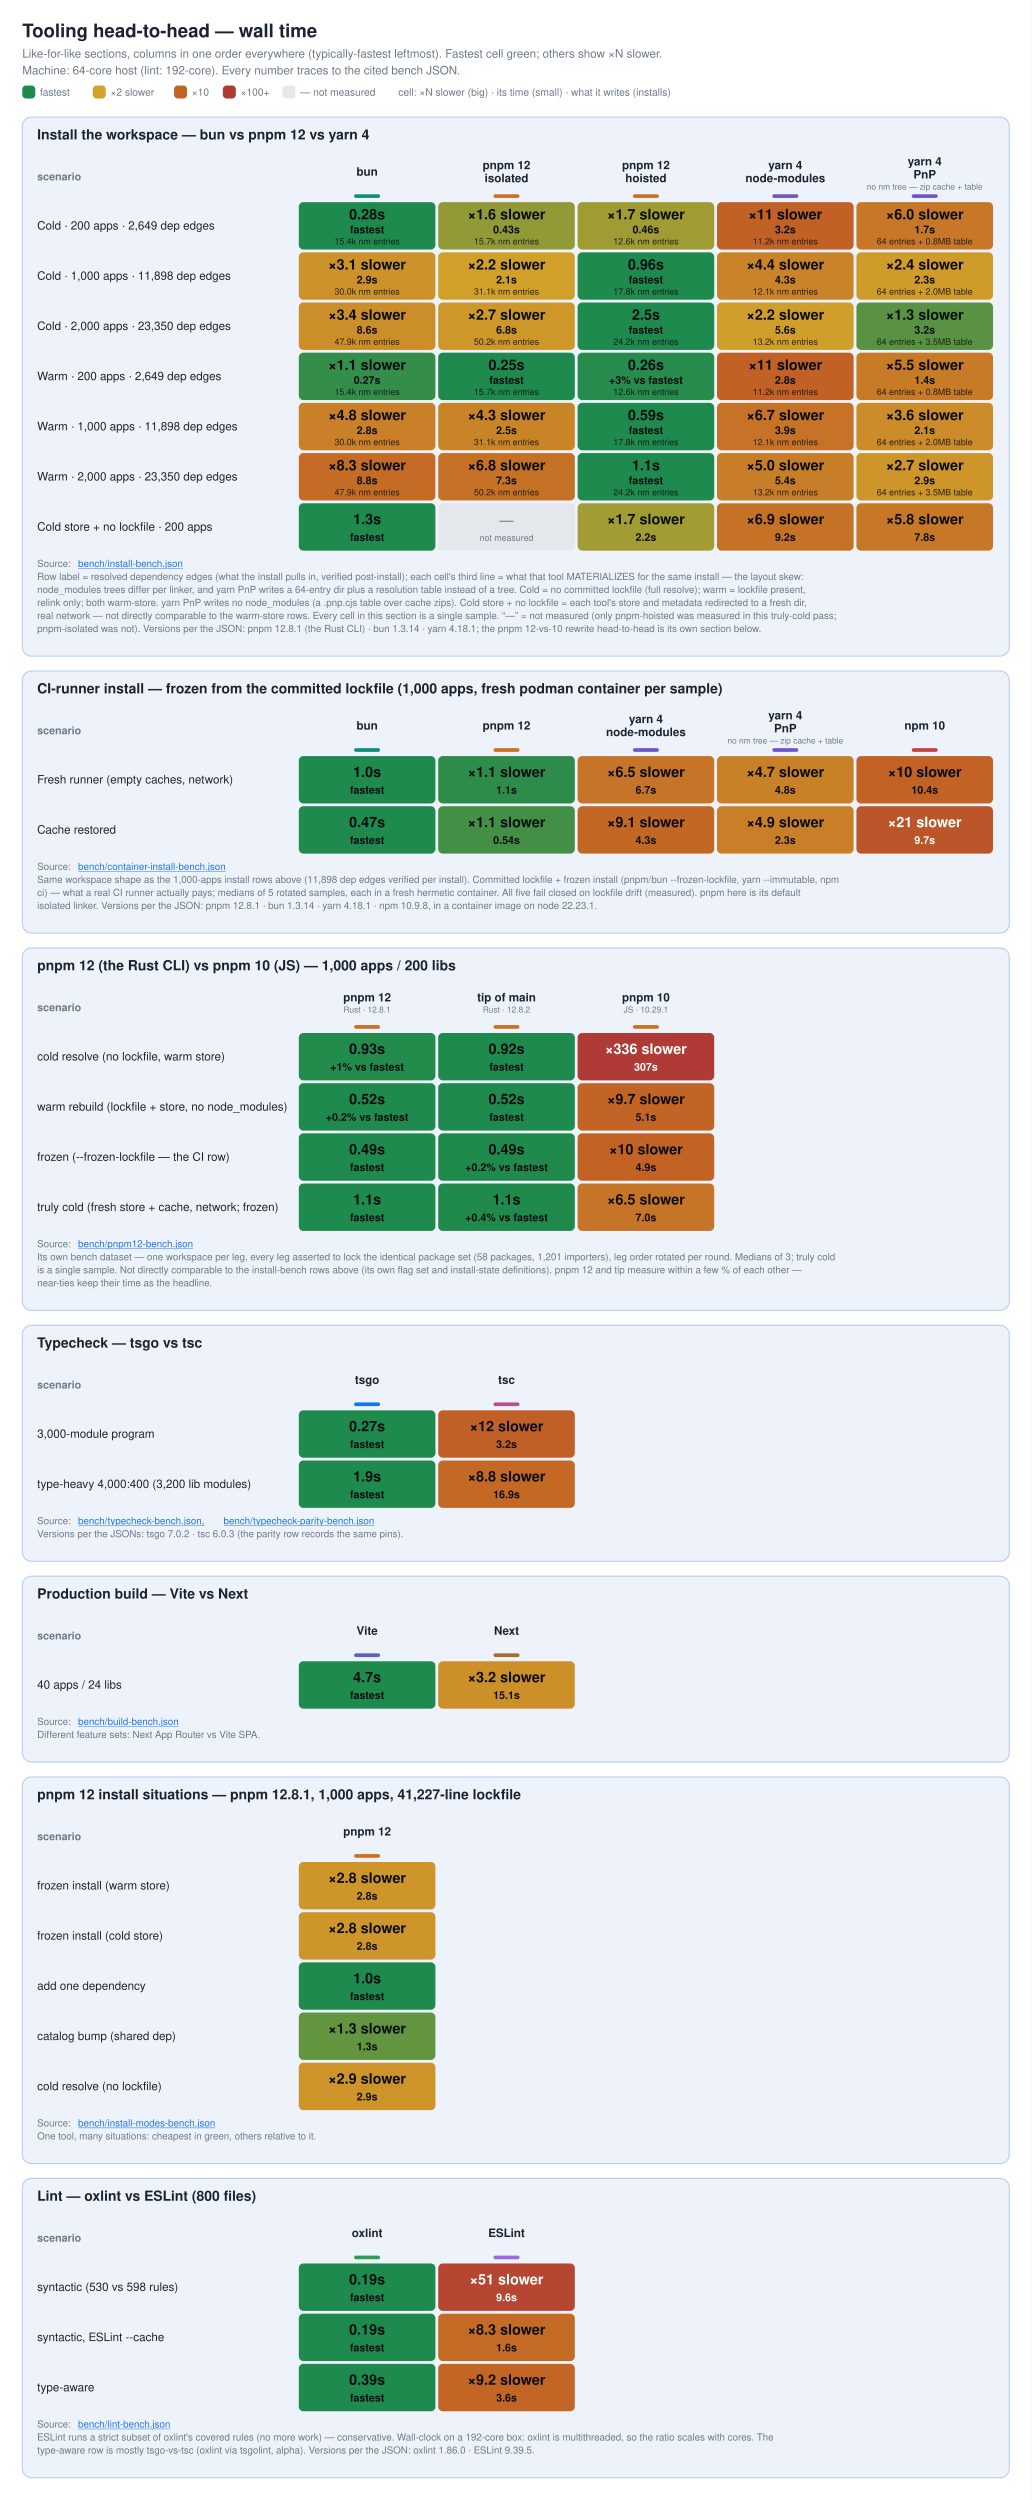
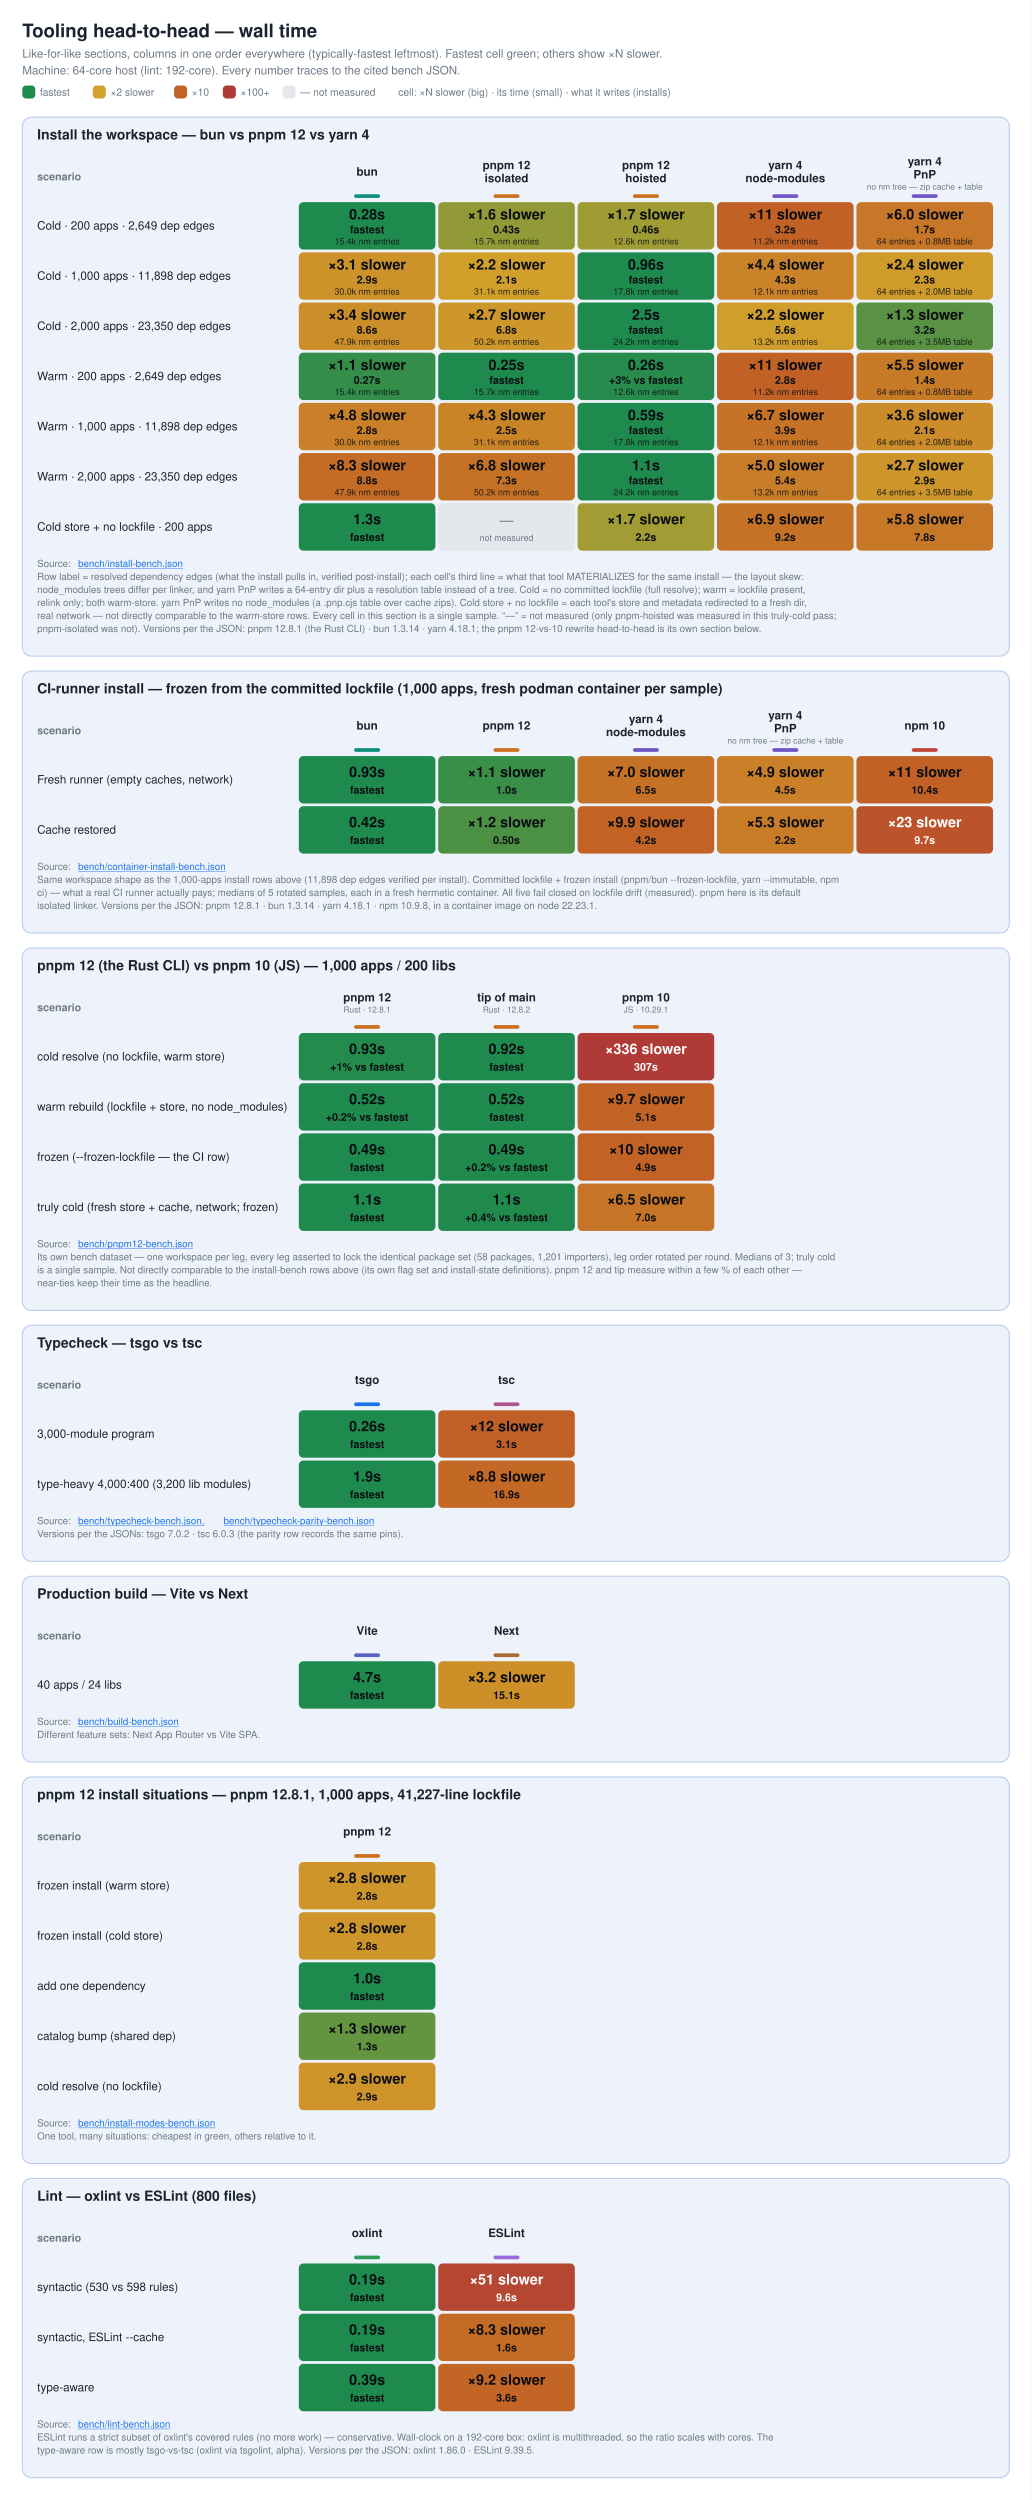
<svg xmlns="http://www.w3.org/2000/svg" width="1110" height="2690" viewBox="0 0 1110 2690" role="img" aria-label="Tooling head-to-head heat table: install (bun vs pnpm 12 vs yarn 4), CI-runner frozen install, pnpm 12 Rust CLI vs pnpm 10 JS, typecheck (tsgo vs tsc), build (Vite vs Next), pnpm install situations, and lint (oxlint vs ESLint); per row the fastest cell is green and the rest show how many times slower." font-family="system-ui,-apple-system,Segoe UI,Helvetica,Arial,sans-serif">
  <style>@media (prefers-color-scheme: dark){
rect[fill="#ffffff"]{fill:#0d1117}
text[fill="#1c2330"]{fill:#e2e7ec}
text[fill="#6b7885"]{fill:#9aa6b1}
text[fill="#1a73e8"]{fill:#6ba3f5}
line[stroke="#e4e8ec"]{stroke:#2b333c}
rect[stroke="#e4e8ec"]{stroke:#39424c}
rect[fill="#e4e8ec"]{fill:#2b333c}
line[stroke="#6b7885"],path[stroke="#6b7885"],polyline[stroke="#6b7885"]{stroke:#8b98a4}
path[fill="#6b7885"]{fill:#8b98a4}
rect[fill="#eef3fb"]{fill:#1f2f45}rect[stroke="#b9cdec"]{stroke:#3d5a85}
rect[fill="#f0faf5"]{fill:#173029}rect[stroke="#a9d8bd"]{stroke:#2e6b52}
rect[fill="#fdf3ef"]{fill:#331f18}rect[stroke="#e4b9a6"]{stroke:#7a4630}
rect[fill="#fbf6e9"]{fill:#c9a13b;fill-opacity:.14}rect[stroke="#eee3bb"]{stroke:#7a6224}
rect[fill="#e4b9a6"]{fill:#7a4630}
}</style>
  <rect width="1110" height="2690" fill="#ffffff" />
  <text x="24" y="40" font-size="20" fill="#1c2330" font-weight="700">Tooling head-to-head — wall time</text>
  <text x="24" y="62" font-size="12.5" fill="#6b7885">Like-for-like sections, columns in one order everywhere (typically-fastest leftmost). Fastest cell green; others show ×N slower.</text>
  <text x="24" y="80" font-size="12.5" fill="#6b7885">Machine: 64-core host (lint: 192-core). Every number traces to the cited bench JSON.</text>
  <rect x="24" y="92" width="14" height="14" rx="4" fill="rgb(31,138,77)" />
  <text x="43" y="103" font-size="11" fill="#6b7885">fastest</text>
  <rect x="99.81" y="92" width="14" height="14" rx="4" fill="rgb(209,163,43)" />
  <text x="118.81" y="103" font-size="11" fill="#6b7885">×2 slower</text>
  <rect x="187.28" y="92" width="14" height="14" rx="4" fill="rgb(194,99,37)" />
  <text x="206.28" y="103" font-size="11" fill="#6b7885">×10</text>
  <rect x="239.77" y="92" width="14" height="14" rx="4" fill="rgb(176,58,54)" />
  <text x="258.77" y="103" font-size="11" fill="#6b7885">×100+</text>
  <rect x="303.92" y="92" width="14" height="14" rx="4" fill="#e4e8ec" />
  <text x="322.92" y="103" font-size="11" fill="#6b7885">— not measured</text>
  <text x="428.54" y="103" font-size="11" fill="#6b7885">cell: ×N slower (big) · its time (small) · what it writes (installs)</text>
  <rect x="24" y="126" width="1062" height="580" rx="10" fill="#eef3fb" stroke="#b9cdec" stroke-width="1.2" />
  <text x="40" y="150" font-size="15" fill="#1c2330" font-weight="700">Install the workspace — bun vs pnpm 12 vs yarn 4</text>
  <text x="40" y="194" font-size="11.5" fill="#6b7885" font-weight="600">scenario</text>
  <text x="395" y="189" font-size="12.5" fill="#1c2330" font-weight="700" text-anchor="middle">bun</text>
  <rect x="381" y="209" width="28" height="4" rx="2" fill="#0e8f7e" />
  <text x="545" y="182" font-size="12.5" fill="#1c2330" font-weight="700" text-anchor="middle">pnpm 12</text>
  <text x="545" y="196" font-size="12.5" fill="#1c2330" font-weight="700" text-anchor="middle">isolated</text>
  <rect x="531" y="209" width="28" height="4" rx="2" fill="#cb711f" />
  <text x="695" y="182" font-size="12.5" fill="#1c2330" font-weight="700" text-anchor="middle">pnpm 12</text>
  <text x="695" y="196" font-size="12.5" fill="#1c2330" font-weight="700" text-anchor="middle">hoisted</text>
  <rect x="681" y="209" width="28" height="4" rx="2" fill="#cb711f" />
  <text x="845" y="182" font-size="12.5" fill="#1c2330" font-weight="700" text-anchor="middle">yarn 4</text>
  <text x="845" y="196" font-size="12.5" fill="#1c2330" font-weight="700" text-anchor="middle">node-modules</text>
  <rect x="831" y="209" width="28" height="4" rx="2" fill="#6f56c4" />
  <text x="995" y="178" font-size="12.5" fill="#1c2330" font-weight="700" text-anchor="middle">yarn 4</text>
  <text x="995" y="192" font-size="12.5" fill="#1c2330" font-weight="700" text-anchor="middle">PnP</text>
  <text x="995" y="204" font-size="9" fill="#6b7885" text-anchor="middle">no nm tree — zip cache + table</text>
  <rect x="981" y="209" width="28" height="4" rx="2" fill="#6f56c4" />
  <text x="40" y="247" font-size="12.5" fill="#1c2330">Cold · 200 apps · 2,649 dep edges</text>
  <rect x="321.5" y="217.5" width="147" height="51" rx="5" fill="rgb(31,138,77)" />
  <text x="395" y="236" font-size="15.5" fill="#0a0d12" font-weight="700" text-anchor="middle">0.28s</text>
  <text x="395" y="251" font-size="11.5" fill="#0a0d12" font-weight="600" text-anchor="middle">fastest</text>
  <text x="395" y="263" font-size="9.5" fill="#0a0d12" opacity="0.85" text-anchor="middle">15.4k nm entries</text>
  <rect x="471.5" y="217.5" width="147" height="51" rx="5" fill="rgb(145,154,55)" />
  <text x="545" y="236" font-size="15.5" fill="#0a0d12" font-weight="700" text-anchor="middle">×1.6 slower</text>
  <text x="545" y="251" font-size="11.5" fill="#0a0d12" font-weight="600" text-anchor="middle">0.43s</text>
  <text x="545" y="263" font-size="9.5" fill="#0a0d12" opacity="0.85" text-anchor="middle">15.7k nm entries</text>
  <rect x="621.5" y="217.5" width="147" height="51" rx="5" fill="rgb(160,156,52)" />
  <text x="695" y="236" font-size="15.5" fill="#0a0d12" font-weight="700" text-anchor="middle">×1.7 slower</text>
  <text x="695" y="251" font-size="11.5" fill="#0a0d12" font-weight="600" text-anchor="middle">0.46s</text>
  <text x="695" y="263" font-size="9.5" fill="#0a0d12" opacity="0.85" text-anchor="middle">12.6k nm entries</text>
  <rect x="771.5" y="217.5" width="147" height="51" rx="5" fill="rgb(193,97,38)" />
  <text x="845" y="236" font-size="15.5" fill="#0a0d12" font-weight="700" text-anchor="middle">×11 slower</text>
  <text x="845" y="251" font-size="11.5" fill="#0a0d12" font-weight="600" text-anchor="middle">3.2s</text>
  <text x="845" y="263" font-size="9.5" fill="#0a0d12" opacity="0.85" text-anchor="middle">11.2k nm entries</text>
  <rect x="921.5" y="217.5" width="147" height="51" rx="5" fill="rgb(199,119,39)" />
  <text x="995" y="236" font-size="15.5" fill="#0a0d12" font-weight="700" text-anchor="middle">×6.0 slower</text>
  <text x="995" y="251" font-size="11.5" fill="#0a0d12" font-weight="600" text-anchor="middle">1.7s</text>
  <text x="995" y="263" font-size="9.5" fill="#0a0d12" opacity="0.85" text-anchor="middle">64 entries + 0.8MB table</text>
  <text x="40" y="301" font-size="12.5" fill="#1c2330">Cold · 1,000 apps · 11,898 dep edges</text>
  <rect x="321.5" y="271.5" width="147" height="51" rx="5" fill="rgb(205,146,41)" />
  <text x="395" y="290" font-size="15.5" fill="#0a0d12" font-weight="700" text-anchor="middle">×3.1 slower</text>
  <text x="395" y="305" font-size="11.5" fill="#0a0d12" font-weight="600" text-anchor="middle">2.9s</text>
  <text x="395" y="317" font-size="9.5" fill="#0a0d12" opacity="0.85" text-anchor="middle">30.0k nm entries</text>
  <rect x="471.5" y="271.5" width="147" height="51" rx="5" fill="rgb(208,160,43)" />
  <text x="545" y="290" font-size="15.5" fill="#0a0d12" font-weight="700" text-anchor="middle">×2.2 slower</text>
  <text x="545" y="305" font-size="11.5" fill="#0a0d12" font-weight="600" text-anchor="middle">2.1s</text>
  <text x="545" y="317" font-size="9.5" fill="#0a0d12" opacity="0.85" text-anchor="middle">31.1k nm entries</text>
  <rect x="621.5" y="271.5" width="147" height="51" rx="5" fill="rgb(31,138,77)" />
  <text x="695" y="290" font-size="15.5" fill="#0a0d12" font-weight="700" text-anchor="middle">0.96s</text>
  <text x="695" y="305" font-size="11.5" fill="#0a0d12" font-weight="600" text-anchor="middle">fastest</text>
  <text x="695" y="317" font-size="9.5" fill="#0a0d12" opacity="0.85" text-anchor="middle">17.8k nm entries</text>
  <rect x="771.5" y="271.5" width="147" height="51" rx="5" fill="rgb(202,131,40)" />
  <text x="845" y="290" font-size="15.5" fill="#0a0d12" font-weight="700" text-anchor="middle">×4.4 slower</text>
  <text x="845" y="305" font-size="11.5" fill="#0a0d12" font-weight="600" text-anchor="middle">4.3s</text>
  <text x="845" y="317" font-size="9.5" fill="#0a0d12" opacity="0.85" text-anchor="middle">12.1k nm entries</text>
  <rect x="921.5" y="271.5" width="147" height="51" rx="5" fill="rgb(207,155,42)" />
  <text x="995" y="290" font-size="15.5" fill="#0a0d12" font-weight="700" text-anchor="middle">×2.4 slower</text>
  <text x="995" y="305" font-size="11.5" fill="#0a0d12" font-weight="600" text-anchor="middle">2.3s</text>
  <text x="995" y="317" font-size="9.5" fill="#0a0d12" opacity="0.85" text-anchor="middle">64 entries + 2.0MB table</text>
  <text x="40" y="355" font-size="12.5" fill="#1c2330">Cold · 2,000 apps · 23,350 dep edges</text>
  <rect x="321.5" y="325.5" width="147" height="51" rx="5" fill="rgb(204,142,41)" />
  <text x="395" y="344" font-size="15.5" fill="#0a0d12" font-weight="700" text-anchor="middle">×3.4 slower</text>
  <text x="395" y="359" font-size="11.5" fill="#0a0d12" font-weight="600" text-anchor="middle">8.6s</text>
  <text x="395" y="371" font-size="9.5" fill="#0a0d12" opacity="0.85" text-anchor="middle">47.9k nm entries</text>
  <rect x="471.5" y="325.5" width="147" height="51" rx="5" fill="rgb(206,151,42)" />
  <text x="545" y="344" font-size="15.5" fill="#0a0d12" font-weight="700" text-anchor="middle">×2.7 slower</text>
  <text x="545" y="359" font-size="11.5" fill="#0a0d12" font-weight="600" text-anchor="middle">6.8s</text>
  <text x="545" y="371" font-size="9.5" fill="#0a0d12" opacity="0.85" text-anchor="middle">50.2k nm entries</text>
  <rect x="621.5" y="325.5" width="147" height="51" rx="5" fill="rgb(31,138,77)" />
  <text x="695" y="344" font-size="15.5" fill="#0a0d12" font-weight="700" text-anchor="middle">2.5s</text>
  <text x="695" y="359" font-size="11.5" fill="#0a0d12" font-weight="600" text-anchor="middle">fastest</text>
  <text x="695" y="371" font-size="9.5" fill="#0a0d12" opacity="0.85" text-anchor="middle">24.2k nm entries</text>
  <rect x="771.5" y="325.5" width="147" height="51" rx="5" fill="rgb(208,159,43)" />
  <text x="845" y="344" font-size="15.5" fill="#0a0d12" font-weight="700" text-anchor="middle">×2.2 slower</text>
  <text x="845" y="359" font-size="11.5" fill="#0a0d12" font-weight="600" text-anchor="middle">5.6s</text>
  <text x="845" y="371" font-size="9.5" fill="#0a0d12" opacity="0.85" text-anchor="middle">13.2k nm entries</text>
  <rect x="921.5" y="325.5" width="147" height="51" rx="5" fill="rgb(89,146,66)" />
  <text x="995" y="344" font-size="15.5" fill="#0a0d12" font-weight="700" text-anchor="middle">×1.3 slower</text>
  <text x="995" y="359" font-size="11.5" fill="#0a0d12" font-weight="600" text-anchor="middle">3.2s</text>
  <text x="995" y="371" font-size="9.5" fill="#0a0d12" opacity="0.85" text-anchor="middle">64 entries + 3.5MB table</text>
  <text x="40" y="409" font-size="12.5" fill="#1c2330">Warm · 200 apps · 2,649 dep edges</text>
  <rect x="321.5" y="379.5" width="147" height="51" rx="5" fill="rgb(52,141,73)" />
  <text x="395" y="398" font-size="15.5" fill="#0a0d12" font-weight="700" text-anchor="middle">×1.1 slower</text>
  <text x="395" y="413" font-size="11.5" fill="#0a0d12" font-weight="600" text-anchor="middle">0.27s</text>
  <text x="395" y="425" font-size="9.5" fill="#0a0d12" opacity="0.85" text-anchor="middle">15.4k nm entries</text>
  <rect x="471.5" y="379.5" width="147" height="51" rx="5" fill="rgb(31,138,77)" />
  <text x="545" y="398" font-size="15.5" fill="#0a0d12" font-weight="700" text-anchor="middle">0.25s</text>
  <text x="545" y="413" font-size="11.5" fill="#0a0d12" font-weight="600" text-anchor="middle">fastest</text>
  <text x="545" y="425" font-size="9.5" fill="#0a0d12" opacity="0.85" text-anchor="middle">15.7k nm entries</text>
  <rect x="621.5" y="379.5" width="147" height="51" rx="5" fill="rgb(38,139,76)" />
  <text x="695" y="398" font-size="15.5" fill="#0a0d12" font-weight="700" text-anchor="middle">0.26s</text>
  <text x="695" y="413" font-size="11.5" fill="#0a0d12" font-weight="600" text-anchor="middle">+3% vs fastest</text>
  <text x="695" y="425" font-size="9.5" fill="#0a0d12" opacity="0.85" text-anchor="middle">12.6k nm entries</text>
  <rect x="771.5" y="379.5" width="147" height="51" rx="5" fill="rgb(193,97,38)" />
  <text x="845" y="398" font-size="15.5" fill="#0a0d12" font-weight="700" text-anchor="middle">×11 slower</text>
  <text x="845" y="413" font-size="11.5" fill="#0a0d12" font-weight="600" text-anchor="middle">2.8s</text>
  <text x="845" y="425" font-size="9.5" fill="#0a0d12" opacity="0.85" text-anchor="middle">11.2k nm entries</text>
  <rect x="921.5" y="379.5" width="147" height="51" rx="5" fill="rgb(200,123,39)" />
  <text x="995" y="398" font-size="15.5" fill="#0a0d12" font-weight="700" text-anchor="middle">×5.5 slower</text>
  <text x="995" y="413" font-size="11.5" fill="#0a0d12" font-weight="600" text-anchor="middle">1.4s</text>
  <text x="995" y="425" font-size="9.5" fill="#0a0d12" opacity="0.85" text-anchor="middle">64 entries + 0.8MB table</text>
  <text x="40" y="463" font-size="12.5" fill="#1c2330">Warm · 1,000 apps · 11,898 dep edges</text>
  <rect x="321.5" y="433.5" width="147" height="51" rx="5" fill="rgb(201,128,40)" />
  <text x="395" y="452" font-size="15.5" fill="#0a0d12" font-weight="700" text-anchor="middle">×4.8 slower</text>
  <text x="395" y="467" font-size="11.5" fill="#0a0d12" font-weight="600" text-anchor="middle">2.8s</text>
  <text x="395" y="479" font-size="9.5" fill="#0a0d12" opacity="0.85" text-anchor="middle">30.0k nm entries</text>
  <rect x="471.5" y="433.5" width="147" height="51" rx="5" fill="rgb(202,132,40)" />
  <text x="545" y="452" font-size="15.5" fill="#0a0d12" font-weight="700" text-anchor="middle">×4.3 slower</text>
  <text x="545" y="467" font-size="11.5" fill="#0a0d12" font-weight="600" text-anchor="middle">2.5s</text>
  <text x="545" y="479" font-size="9.5" fill="#0a0d12" opacity="0.85" text-anchor="middle">31.1k nm entries</text>
  <rect x="621.5" y="433.5" width="147" height="51" rx="5" fill="rgb(31,138,77)" />
  <text x="695" y="452" font-size="15.5" fill="#0a0d12" font-weight="700" text-anchor="middle">0.59s</text>
  <text x="695" y="467" font-size="11.5" fill="#0a0d12" font-weight="600" text-anchor="middle">fastest</text>
  <text x="695" y="479" font-size="9.5" fill="#0a0d12" opacity="0.85" text-anchor="middle">17.8k nm entries</text>
  <rect x="771.5" y="433.5" width="147" height="51" rx="5" fill="rgb(198,115,39)" />
  <text x="845" y="452" font-size="15.5" fill="#0a0d12" font-weight="700" text-anchor="middle">×6.7 slower</text>
  <text x="845" y="467" font-size="11.5" fill="#0a0d12" font-weight="600" text-anchor="middle">3.9s</text>
  <text x="845" y="479" font-size="9.5" fill="#0a0d12" opacity="0.85" text-anchor="middle">12.1k nm entries</text>
  <rect x="921.5" y="433.5" width="147" height="51" rx="5" fill="rgb(204,140,41)" />
  <text x="995" y="452" font-size="15.5" fill="#0a0d12" font-weight="700" text-anchor="middle">×3.6 slower</text>
  <text x="995" y="467" font-size="11.5" fill="#0a0d12" font-weight="600" text-anchor="middle">2.1s</text>
  <text x="995" y="479" font-size="9.5" fill="#0a0d12" opacity="0.85" text-anchor="middle">64 entries + 2.0MB table</text>
  <text x="40" y="517" font-size="12.5" fill="#1c2330">Warm · 2,000 apps · 23,350 dep edges</text>
  <rect x="321.5" y="487.5" width="147" height="51" rx="5" fill="rgb(196,107,38)" />
  <text x="395" y="506" font-size="15.5" fill="#0a0d12" font-weight="700" text-anchor="middle">×8.3 slower</text>
  <text x="395" y="521" font-size="11.5" fill="#0a0d12" font-weight="600" text-anchor="middle">8.8s</text>
  <text x="395" y="533" font-size="9.5" fill="#0a0d12" opacity="0.85" text-anchor="middle">47.9k nm entries</text>
  <rect x="471.5" y="487.5" width="147" height="51" rx="5" fill="rgb(198,114,38)" />
  <text x="545" y="506" font-size="15.5" fill="#0a0d12" font-weight="700" text-anchor="middle">×6.8 slower</text>
  <text x="545" y="521" font-size="11.5" fill="#0a0d12" font-weight="600" text-anchor="middle">7.3s</text>
  <text x="545" y="533" font-size="9.5" fill="#0a0d12" opacity="0.85" text-anchor="middle">50.2k nm entries</text>
  <rect x="621.5" y="487.5" width="147" height="51" rx="5" fill="rgb(31,138,77)" />
  <text x="695" y="506" font-size="15.5" fill="#0a0d12" font-weight="700" text-anchor="middle">1.1s</text>
  <text x="695" y="521" font-size="11.5" fill="#0a0d12" font-weight="600" text-anchor="middle">fastest</text>
  <text x="695" y="533" font-size="9.5" fill="#0a0d12" opacity="0.85" text-anchor="middle">24.2k nm entries</text>
  <rect x="771.5" y="487.5" width="147" height="51" rx="5" fill="rgb(200,126,40)" />
  <text x="845" y="506" font-size="15.5" fill="#0a0d12" font-weight="700" text-anchor="middle">×5.0 slower</text>
  <text x="845" y="521" font-size="11.5" fill="#0a0d12" font-weight="600" text-anchor="middle">5.4s</text>
  <text x="845" y="533" font-size="9.5" fill="#0a0d12" opacity="0.85" text-anchor="middle">13.2k nm entries</text>
  <rect x="921.5" y="487.5" width="147" height="51" rx="5" fill="rgb(206,150,42)" />
  <text x="995" y="506" font-size="15.5" fill="#0a0d12" font-weight="700" text-anchor="middle">×2.7 slower</text>
  <text x="995" y="521" font-size="11.5" fill="#0a0d12" font-weight="600" text-anchor="middle">2.9s</text>
  <text x="995" y="533" font-size="9.5" fill="#0a0d12" opacity="0.85" text-anchor="middle">64 entries + 3.5MB table</text>
  <text x="40" y="571" font-size="12.5" fill="#1c2330">Cold store + no lockfile · 200 apps</text>
  <rect x="321.5" y="541.5" width="147" height="51" rx="5" fill="rgb(31,138,77)" />
  <text x="395" y="564" font-size="15.5" fill="#0a0d12" font-weight="700" text-anchor="middle">1.3s</text>
  <text x="395" y="582" font-size="11.5" fill="#0a0d12" font-weight="600" text-anchor="middle">fastest</text>
  <rect x="471.5" y="541.5" width="147" height="51" rx="5" fill="#e4e8ec" />
  <text x="545" y="565" font-size="15" fill="#6b7885" text-anchor="middle">—</text>
  <text x="545" y="582" font-size="9.5" fill="#6b7885" text-anchor="middle">not measured</text>
  <rect x="621.5" y="541.5" width="147" height="51" rx="5" fill="rgb(161,156,52)" />
  <text x="695" y="564" font-size="15.5" fill="#0a0d12" font-weight="700" text-anchor="middle">×1.7 slower</text>
  <text x="695" y="582" font-size="11.5" fill="#0a0d12" font-weight="600" text-anchor="middle">2.2s</text>
  <rect x="771.5" y="541.5" width="147" height="51" rx="5" fill="rgb(197,114,38)" />
  <text x="845" y="564" font-size="15.5" fill="#0a0d12" font-weight="700" text-anchor="middle">×6.9 slower</text>
  <text x="845" y="582" font-size="11.5" fill="#0a0d12" font-weight="600" text-anchor="middle">9.2s</text>
  <rect x="921.5" y="541.5" width="147" height="51" rx="5" fill="rgb(199,120,39)" />
  <text x="995" y="564" font-size="15.5" fill="#0a0d12" font-weight="700" text-anchor="middle">×5.8 slower</text>
  <text x="995" y="582" font-size="11.5" fill="#0a0d12" font-weight="600" text-anchor="middle">7.8s</text>
  <text x="40" y="610" font-size="10.5" fill="#6b7885">Source:</text>
  <a href="../../bench/install-bench.json">
    <text x="84" y="610" font-size="10.5" fill="#1a73e8" text-decoration="underline">bench/install-bench.json</text>
  </a>
  <text x="40" y="624" font-size="10.5" fill="#6b7885">Row label = resolved dependency edges (what the install pulls in, verified post-install); each cell's third line = what that tool MATERIALIZES for the same install — the layout skew:</text>
  <text x="40" y="638" font-size="10.5" fill="#6b7885">node_modules trees differ per linker, and yarn PnP writes a 64-entry dir plus a resolution table instead of a tree. Cold = no committed lockfile (full resolve); warm = lockfile present,</text>
  <text x="40" y="652" font-size="10.5" fill="#6b7885">relink only; both warm-store. yarn PnP writes no node_modules (a .pnp.cjs table over cache zips). Cold store + no lockfile = each tool's store and metadata redirected to a fresh dir,</text>
  <text x="40" y="666" font-size="10.5" fill="#6b7885">real network — not directly comparable to the warm-store rows. Every cell in this section is a single sample. “—” = not measured (only pnpm-hoisted was measured in this truly-cold pass;</text>
  <text x="40" y="680" font-size="10.5" fill="#6b7885">pnpm-isolated was not). Versions per the JSON: pnpm 12.8.1 (the Rust CLI) · bun 1.3.14 · yarn 4.18.1; the pnpm 12-vs-10 rewrite head-to-head is its own section below.</text>
  <rect x="24" y="722" width="1062" height="282" rx="10" fill="#eef3fb" stroke="#b9cdec" stroke-width="1.2" />
  <text x="40" y="746" font-size="15" fill="#1c2330" font-weight="700">CI-runner install — frozen from the committed lockfile (1,000 apps, fresh podman container per sample)</text>
  <text x="40" y="790" font-size="11.5" fill="#6b7885" font-weight="600">scenario</text>
  <text x="395" y="785" font-size="12.5" fill="#1c2330" font-weight="700" text-anchor="middle">bun</text>
  <rect x="381" y="805" width="28" height="4" rx="2" fill="#0e8f7e" />
  <text x="545" y="785" font-size="12.5" fill="#1c2330" font-weight="700" text-anchor="middle">pnpm 12</text>
  <rect x="531" y="805" width="28" height="4" rx="2" fill="#cb711f" />
  <text x="695" y="778" font-size="12.5" fill="#1c2330" font-weight="700" text-anchor="middle">yarn 4</text>
  <text x="695" y="792" font-size="12.5" fill="#1c2330" font-weight="700" text-anchor="middle">node-modules</text>
  <rect x="681" y="805" width="28" height="4" rx="2" fill="#6f56c4" />
  <text x="845" y="774" font-size="12.5" fill="#1c2330" font-weight="700" text-anchor="middle">yarn 4</text>
  <text x="845" y="788" font-size="12.5" fill="#1c2330" font-weight="700" text-anchor="middle">PnP</text>
  <text x="845" y="800" font-size="9" fill="#6b7885" text-anchor="middle">no nm tree — zip cache + table</text>
  <rect x="831" y="805" width="28" height="4" rx="2" fill="#6f56c4" />
  <text x="995" y="785" font-size="12.5" fill="#1c2330" font-weight="700" text-anchor="middle">npm 10</text>
  <rect x="981" y="805" width="28" height="4" rx="2" fill="#c0453b" />
  <text x="40" y="843" font-size="12.5" fill="#1c2330">Fresh runner (empty caches, network)</text>
  <rect x="321.5" y="813.5" width="147" height="51" rx="5" fill="rgb(31,138,77)" />
-   <text x="395" y="836" font-size="15.5" fill="#0a0d12" font-weight="700" text-anchor="middle">1.0s</text>
+   <text x="395" y="836" font-size="15.5" fill="#0a0d12" font-weight="700" text-anchor="middle">0.93s</text>
  <text x="395" y="854" font-size="11.5" fill="#0a0d12" font-weight="600" text-anchor="middle">fastest</text>
-   <rect x="471.5" y="813.5" width="147" height="51" rx="5" fill="rgb(46,140,74)" />
+   <rect x="471.5" y="813.5" width="147" height="51" rx="5" fill="rgb(57,142,72)" />
  <text x="545" y="836" font-size="15.5" fill="#0a0d12" font-weight="700" text-anchor="middle">×1.1 slower</text>
-   <text x="545" y="854" font-size="11.5" fill="#0a0d12" font-weight="600" text-anchor="middle">1.1s</text>
-   <rect x="621.5" y="813.5" width="147" height="51" rx="5" fill="rgb(198,116,39)" />
-   <text x="695" y="836" font-size="15.5" fill="#0a0d12" font-weight="700" text-anchor="middle">×6.5 slower</text>
-   <text x="695" y="854" font-size="11.5" fill="#0a0d12" font-weight="600" text-anchor="middle">6.7s</text>
-   <rect x="771.5" y="813.5" width="147" height="51" rx="5" fill="rgb(201,129,40)" />
-   <text x="845" y="836" font-size="15.5" fill="#0a0d12" font-weight="700" text-anchor="middle">×4.7 slower</text>
-   <text x="845" y="854" font-size="11.5" fill="#0a0d12" font-weight="600" text-anchor="middle">4.8s</text>
-   <rect x="921.5" y="813.5" width="147" height="51" rx="5" fill="rgb(194,99,37)" />
-   <text x="995" y="836" font-size="15.5" fill="#0a0d12" font-weight="700" text-anchor="middle">×10 slower</text>
+   <text x="545" y="854" font-size="11.5" fill="#0a0d12" font-weight="600" text-anchor="middle">1.0s</text>
+   <rect x="621.5" y="813.5" width="147" height="51" rx="5" fill="rgb(197,113,38)" />
+   <text x="695" y="836" font-size="15.5" fill="#0a0d12" font-weight="700" text-anchor="middle">×7.0 slower</text>
+   <text x="695" y="854" font-size="11.5" fill="#0a0d12" font-weight="600" text-anchor="middle">6.5s</text>
+   <rect x="771.5" y="813.5" width="147" height="51" rx="5" fill="rgb(201,128,40)" />
+   <text x="845" y="836" font-size="15.5" fill="#0a0d12" font-weight="700" text-anchor="middle">×4.9 slower</text>
+   <text x="845" y="854" font-size="11.5" fill="#0a0d12" font-weight="600" text-anchor="middle">4.5s</text>
+   <rect x="921.5" y="813.5" width="147" height="51" rx="5" fill="rgb(193,97,38)" />
+   <text x="995" y="836" font-size="15.5" fill="#0a0d12" font-weight="700" text-anchor="middle">×11 slower</text>
  <text x="995" y="854" font-size="11.5" fill="#0a0d12" font-weight="600" text-anchor="middle">10.4s</text>
  <text x="40" y="897" font-size="12.5" fill="#1c2330">Cache restored</text>
  <rect x="321.5" y="867.5" width="147" height="51" rx="5" fill="rgb(31,138,77)" />
-   <text x="395" y="890" font-size="15.5" fill="#0a0d12" font-weight="700" text-anchor="middle">0.47s</text>
+   <text x="395" y="890" font-size="15.5" fill="#0a0d12" font-weight="700" text-anchor="middle">0.42s</text>
  <text x="395" y="908" font-size="11.5" fill="#0a0d12" font-weight="600" text-anchor="middle">fastest</text>
-   <rect x="471.5" y="867.5" width="147" height="51" rx="5" fill="rgb(67,143,70)" />
-   <text x="545" y="890" font-size="15.5" fill="#0a0d12" font-weight="700" text-anchor="middle">×1.1 slower</text>
-   <text x="545" y="908" font-size="11.5" fill="#0a0d12" font-weight="600" text-anchor="middle">0.54s</text>
-   <rect x="621.5" y="867.5" width="147" height="51" rx="5" fill="rgb(195,103,37)" />
-   <text x="695" y="890" font-size="15.5" fill="#0a0d12" font-weight="700" text-anchor="middle">×9.1 slower</text>
-   <text x="695" y="908" font-size="11.5" fill="#0a0d12" font-weight="600" text-anchor="middle">4.3s</text>
-   <rect x="771.5" y="867.5" width="147" height="51" rx="5" fill="rgb(201,127,40)" />
-   <text x="845" y="890" font-size="15.5" fill="#0a0d12" font-weight="700" text-anchor="middle">×4.9 slower</text>
-   <text x="845" y="908" font-size="11.5" fill="#0a0d12" font-weight="600" text-anchor="middle">2.3s</text>
-   <rect x="921.5" y="867.5" width="147" height="51" rx="5" fill="rgb(188,86,42)" />
-   <text x="995" y="890" font-size="15.5" fill="#ffffff" font-weight="700" text-anchor="middle">×21 slower</text>
+   <rect x="471.5" y="867.5" width="147" height="51" rx="5" fill="rgb(76,144,68)" />
+   <text x="545" y="890" font-size="15.5" fill="#0a0d12" font-weight="700" text-anchor="middle">×1.2 slower</text>
+   <text x="545" y="908" font-size="11.5" fill="#0a0d12" font-weight="600" text-anchor="middle">0.50s</text>
+   <rect x="621.5" y="867.5" width="147" height="51" rx="5" fill="rgb(194,99,37)" />
+   <text x="695" y="890" font-size="15.5" fill="#0a0d12" font-weight="700" text-anchor="middle">×9.9 slower</text>
+   <text x="695" y="908" font-size="11.5" fill="#0a0d12" font-weight="600" text-anchor="middle">4.2s</text>
+   <rect x="771.5" y="867.5" width="147" height="51" rx="5" fill="rgb(200,124,39)" />
+   <text x="845" y="890" font-size="15.5" fill="#0a0d12" font-weight="700" text-anchor="middle">×5.3 slower</text>
+   <text x="845" y="908" font-size="11.5" fill="#0a0d12" font-weight="600" text-anchor="middle">2.2s</text>
+   <rect x="921.5" y="867.5" width="147" height="51" rx="5" fill="rgb(187,84,43)" />
+   <text x="995" y="890" font-size="15.5" fill="#ffffff" font-weight="700" text-anchor="middle">×23 slower</text>
  <text x="995" y="908" font-size="11.5" fill="#ffffff" font-weight="600" text-anchor="middle">9.7s</text>
  <text x="40" y="936" font-size="10.5" fill="#6b7885">Source:</text>
  <a href="../../bench/container-install-bench.json">
    <text x="84" y="936" font-size="10.5" fill="#1a73e8" text-decoration="underline">bench/container-install-bench.json</text>
  </a>
  <text x="40" y="950" font-size="10.5" fill="#6b7885">Same workspace shape as the 1,000-apps install rows above (11,898 dep edges verified per install). Committed lockfile + frozen install (pnpm/bun --frozen-lockfile, yarn --immutable, npm</text>
  <text x="40" y="964" font-size="10.5" fill="#6b7885">ci) — what a real CI runner actually pays; medians of 5 rotated samples, each in a fresh hermetic container. All five fail closed on lockfile drift (measured). pnpm here is its default</text>
  <text x="40" y="978" font-size="10.5" fill="#6b7885">isolated linker. Versions per the JSON: pnpm 12.8.1 · bun 1.3.14 · yarn 4.18.1 · npm 10.9.8, in a container image on node 22.23.1.</text>
  <rect x="24" y="1020" width="1062" height="390" rx="10" fill="#eef3fb" stroke="#b9cdec" stroke-width="1.2" />
  <text x="40" y="1044" font-size="15" fill="#1c2330" font-weight="700">pnpm 12 (the Rust CLI) vs pnpm 10 (JS) — 1,000 apps / 200 libs</text>
  <text x="40" y="1088" font-size="11.5" fill="#6b7885" font-weight="600">scenario</text>
  <text x="395" y="1077.5" font-size="12.5" fill="#1c2330" font-weight="700" text-anchor="middle">pnpm 12</text>
  <text x="395" y="1089.5" font-size="9" fill="#6b7885" text-anchor="middle">Rust · 12.8.1</text>
  <rect x="381" y="1103" width="28" height="4" rx="2" fill="#cb711f" />
  <text x="545" y="1077.5" font-size="12.5" fill="#1c2330" font-weight="700" text-anchor="middle">tip of main</text>
  <text x="545" y="1089.5" font-size="9" fill="#6b7885" text-anchor="middle">Rust · 12.8.2</text>
  <rect x="531" y="1103" width="28" height="4" rx="2" fill="#cb711f" />
  <text x="695" y="1077.5" font-size="12.5" fill="#1c2330" font-weight="700" text-anchor="middle">pnpm 10</text>
  <text x="695" y="1089.5" font-size="9" fill="#6b7885" text-anchor="middle">JS · 10.29.1</text>
  <rect x="681" y="1103" width="28" height="4" rx="2" fill="#cb711f" />
  <text x="40" y="1141" font-size="12.5" fill="#1c2330">cold resolve (no lockfile, warm store)</text>
  <rect x="321.5" y="1111.5" width="147" height="51" rx="5" fill="rgb(35,139,76)" />
  <text x="395" y="1134" font-size="15.5" fill="#0a0d12" font-weight="700" text-anchor="middle">0.93s</text>
  <text x="395" y="1152" font-size="11.5" fill="#0a0d12" font-weight="600" text-anchor="middle">+1% vs fastest</text>
  <rect x="471.5" y="1111.5" width="147" height="51" rx="5" fill="rgb(31,138,77)" />
  <text x="545" y="1134" font-size="15.5" fill="#0a0d12" font-weight="700" text-anchor="middle">0.92s</text>
  <text x="545" y="1152" font-size="11.5" fill="#0a0d12" font-weight="600" text-anchor="middle">fastest</text>
  <rect x="621.5" y="1111.5" width="147" height="51" rx="5" fill="rgb(176,58,54)" />
  <text x="695" y="1134" font-size="15.5" fill="#ffffff" font-weight="700" text-anchor="middle">×336 slower</text>
  <text x="695" y="1152" font-size="11.5" fill="#ffffff" font-weight="600" text-anchor="middle">307s</text>
  <text x="40" y="1195" font-size="12.5" fill="#1c2330">warm rebuild (lockfile + store, no node_modules)</text>
  <rect x="321.5" y="1165.5" width="147" height="51" rx="5" fill="rgb(31,138,77)" />
  <text x="395" y="1188" font-size="15.5" fill="#0a0d12" font-weight="700" text-anchor="middle">0.52s</text>
  <text x="395" y="1206" font-size="11.5" fill="#0a0d12" font-weight="600" text-anchor="middle">+0.2% vs fastest</text>
  <rect x="471.5" y="1165.5" width="147" height="51" rx="5" fill="rgb(31,138,77)" />
  <text x="545" y="1188" font-size="15.5" fill="#0a0d12" font-weight="700" text-anchor="middle">0.52s</text>
  <text x="545" y="1206" font-size="11.5" fill="#0a0d12" font-weight="600" text-anchor="middle">fastest</text>
  <rect x="621.5" y="1165.5" width="147" height="51" rx="5" fill="rgb(194,100,37)" />
  <text x="695" y="1188" font-size="15.5" fill="#0a0d12" font-weight="700" text-anchor="middle">×9.7 slower</text>
  <text x="695" y="1206" font-size="11.5" fill="#0a0d12" font-weight="600" text-anchor="middle">5.1s</text>
  <text x="40" y="1249" font-size="12.5" fill="#1c2330">frozen (--frozen-lockfile — the CI row)</text>
  <rect x="321.5" y="1219.5" width="147" height="51" rx="5" fill="rgb(31,138,77)" />
  <text x="395" y="1242" font-size="15.5" fill="#0a0d12" font-weight="700" text-anchor="middle">0.49s</text>
  <text x="395" y="1260" font-size="11.5" fill="#0a0d12" font-weight="600" text-anchor="middle">fastest</text>
  <rect x="471.5" y="1219.5" width="147" height="51" rx="5" fill="rgb(32,138,77)" />
  <text x="545" y="1242" font-size="15.5" fill="#0a0d12" font-weight="700" text-anchor="middle">0.49s</text>
  <text x="545" y="1260" font-size="11.5" fill="#0a0d12" font-weight="600" text-anchor="middle">+0.2% vs fastest</text>
  <rect x="621.5" y="1219.5" width="147" height="51" rx="5" fill="rgb(194,99,37)" />
  <text x="695" y="1242" font-size="15.5" fill="#0a0d12" font-weight="700" text-anchor="middle">×10 slower</text>
  <text x="695" y="1260" font-size="11.5" fill="#0a0d12" font-weight="600" text-anchor="middle">4.9s</text>
  <text x="40" y="1303" font-size="12.5" fill="#1c2330">truly cold (fresh store + cache, network; frozen)</text>
  <rect x="321.5" y="1273.5" width="147" height="51" rx="5" fill="rgb(31,138,77)" />
  <text x="395" y="1296" font-size="15.5" fill="#0a0d12" font-weight="700" text-anchor="middle">1.1s</text>
  <text x="395" y="1314" font-size="11.5" fill="#0a0d12" font-weight="600" text-anchor="middle">fastest</text>
  <rect x="471.5" y="1273.5" width="147" height="51" rx="5" fill="rgb(32,138,77)" />
  <text x="545" y="1296" font-size="15.5" fill="#0a0d12" font-weight="700" text-anchor="middle">1.1s</text>
  <text x="545" y="1314" font-size="11.5" fill="#0a0d12" font-weight="600" text-anchor="middle">+0.4% vs fastest</text>
  <rect x="621.5" y="1273.5" width="147" height="51" rx="5" fill="rgb(198,116,39)" />
  <text x="695" y="1296" font-size="15.5" fill="#0a0d12" font-weight="700" text-anchor="middle">×6.5 slower</text>
  <text x="695" y="1314" font-size="11.5" fill="#0a0d12" font-weight="600" text-anchor="middle">7.0s</text>
  <text x="40" y="1342" font-size="10.5" fill="#6b7885">Source:</text>
  <a href="../../bench/pnpm12-bench.json">
    <text x="84" y="1342" font-size="10.5" fill="#1a73e8" text-decoration="underline">bench/pnpm12-bench.json</text>
  </a>
  <text x="40" y="1356" font-size="10.5" fill="#6b7885">Its own bench dataset — one workspace per leg, every leg asserted to lock the identical package set (58 packages, 1,201 importers), leg order rotated per round. Medians of 3; truly cold</text>
  <text x="40" y="1370" font-size="10.5" fill="#6b7885">is a single sample. Not directly comparable to the install-bench rows above (its own flag set and install-state definitions). pnpm 12 and tip measure within a few % of each other —</text>
  <text x="40" y="1384" font-size="10.5" fill="#6b7885">near-ties keep their time as the headline.</text>
  <rect x="24" y="1426" width="1062" height="254" rx="10" fill="#eef3fb" stroke="#b9cdec" stroke-width="1.2" />
  <text x="40" y="1450" font-size="15" fill="#1c2330" font-weight="700">Typecheck — tsgo vs tsc</text>
  <text x="40" y="1494" font-size="11.5" fill="#6b7885" font-weight="600">scenario</text>
  <text x="395" y="1489" font-size="12.5" fill="#1c2330" font-weight="700" text-anchor="middle">tsgo</text>
  <rect x="381" y="1509" width="28" height="4" rx="2" fill="#1a73e8" />
  <text x="545" y="1489" font-size="12.5" fill="#1c2330" font-weight="700" text-anchor="middle">tsc</text>
  <rect x="531" y="1509" width="28" height="4" rx="2" fill="#b2538f" />
  <text x="40" y="1547" font-size="12.5" fill="#1c2330">3,000-module program</text>
  <rect x="321.5" y="1517.5" width="147" height="51" rx="5" fill="rgb(31,138,77)" />
-   <text x="395" y="1540" font-size="15.5" fill="#0a0d12" font-weight="700" text-anchor="middle">0.27s</text>
+   <text x="395" y="1540" font-size="15.5" fill="#0a0d12" font-weight="700" text-anchor="middle">0.26s</text>
  <text x="395" y="1558" font-size="11.5" fill="#0a0d12" font-weight="600" text-anchor="middle">fastest</text>
  <rect x="471.5" y="1517.5" width="147" height="51" rx="5" fill="rgb(193,96,38)" />
  <text x="545" y="1540" font-size="15.5" fill="#0a0d12" font-weight="700" text-anchor="middle">×12 slower</text>
-   <text x="545" y="1558" font-size="11.5" fill="#0a0d12" font-weight="600" text-anchor="middle">3.2s</text>
+   <text x="545" y="1558" font-size="11.5" fill="#0a0d12" font-weight="600" text-anchor="middle">3.1s</text>
  <text x="40" y="1601" font-size="12.5" fill="#1c2330">type-heavy 4,000:400 (3,200 lib modules)</text>
  <rect x="321.5" y="1571.5" width="147" height="51" rx="5" fill="rgb(31,138,77)" />
  <text x="395" y="1594" font-size="15.5" fill="#0a0d12" font-weight="700" text-anchor="middle">1.9s</text>
  <text x="395" y="1612" font-size="11.5" fill="#0a0d12" font-weight="600" text-anchor="middle">fastest</text>
  <rect x="471.5" y="1571.5" width="147" height="51" rx="5" fill="rgb(195,104,37)" />
  <text x="545" y="1594" font-size="15.5" fill="#0a0d12" font-weight="700" text-anchor="middle">×8.8 slower</text>
  <text x="545" y="1612" font-size="11.5" fill="#0a0d12" font-weight="600" text-anchor="middle">16.9s</text>
  <text x="40" y="1640" font-size="10.5" fill="#6b7885">Source:</text>
  <a href="../../bench/typecheck-bench.json">
    <text x="84" y="1640" font-size="10.5" fill="#1a73e8" text-decoration="underline">bench/typecheck-bench.json,</text>
  </a>
  <a href="../../bench/typecheck-parity-bench.json">
    <text x="240.5" y="1640" font-size="10.5" fill="#1a73e8" text-decoration="underline">bench/typecheck-parity-bench.json</text>
  </a>
  <text x="40" y="1654" font-size="10.5" fill="#6b7885">Versions per the JSONs: tsgo 7.0.2 · tsc 6.0.3 (the parity row records the same pins).</text>
  <rect x="24" y="1696" width="1062" height="200" rx="10" fill="#eef3fb" stroke="#b9cdec" stroke-width="1.2" />
  <text x="40" y="1720" font-size="15" fill="#1c2330" font-weight="700">Production build — Vite vs Next</text>
  <text x="40" y="1764" font-size="11.5" fill="#6b7885" font-weight="600">scenario</text>
  <text x="395" y="1759" font-size="12.5" fill="#1c2330" font-weight="700" text-anchor="middle">Vite</text>
  <rect x="381" y="1779" width="28" height="4" rx="2" fill="#5865c0" />
  <text x="545" y="1759" font-size="12.5" fill="#1c2330" font-weight="700" text-anchor="middle">Next</text>
  <rect x="531" y="1779" width="28" height="4" rx="2" fill="#a86b32" />
  <text x="40" y="1817" font-size="12.5" fill="#1c2330">40 apps / 24 libs</text>
  <rect x="321.5" y="1787.5" width="147" height="51" rx="5" fill="rgb(31,138,77)" />
  <text x="395" y="1810" font-size="15.5" fill="#0a0d12" font-weight="700" text-anchor="middle">4.7s</text>
  <text x="395" y="1828" font-size="11.5" fill="#0a0d12" font-weight="600" text-anchor="middle">fastest</text>
  <rect x="471.5" y="1787.5" width="147" height="51" rx="5" fill="rgb(205,144,41)" />
  <text x="545" y="1810" font-size="15.5" fill="#0a0d12" font-weight="700" text-anchor="middle">×3.2 slower</text>
  <text x="545" y="1828" font-size="11.5" fill="#0a0d12" font-weight="600" text-anchor="middle">15.1s</text>
  <text x="40" y="1856" font-size="10.5" fill="#6b7885">Source:</text>
  <a href="../../bench/build-bench.json">
    <text x="84" y="1856" font-size="10.5" fill="#1a73e8" text-decoration="underline">bench/build-bench.json</text>
  </a>
  <text x="40" y="1870" font-size="10.5" fill="#6b7885">Different feature sets: Next App Router vs Vite SPA.</text>
  <rect x="24" y="1912" width="1062" height="416" rx="10" fill="#eef3fb" stroke="#b9cdec" stroke-width="1.2" />
  <text x="40" y="1936" font-size="15" fill="#1c2330" font-weight="700">pnpm 12 install situations — pnpm 12.8.1, 1,000 apps, 41,227-line lockfile</text>
  <text x="40" y="1980" font-size="11.5" fill="#6b7885" font-weight="600">scenario</text>
  <text x="395" y="1975" font-size="12.5" fill="#1c2330" font-weight="700" text-anchor="middle">pnpm 12</text>
  <rect x="381" y="1995" width="28" height="4" rx="2" fill="#cb711f" />
  <text x="40" y="2033" font-size="12.5" fill="#1c2330">frozen install (warm store)</text>
  <rect x="321.5" y="2003.5" width="147" height="51" rx="5" fill="rgb(206,150,42)" />
  <text x="395" y="2026" font-size="15.5" fill="#0a0d12" font-weight="700" text-anchor="middle">×2.8 slower</text>
  <text x="395" y="2044" font-size="11.5" fill="#0a0d12" font-weight="600" text-anchor="middle">2.8s</text>
  <text x="40" y="2087" font-size="12.5" fill="#1c2330">frozen install (cold store)</text>
  <rect x="321.5" y="2057.5" width="147" height="51" rx="5" fill="rgb(206,150,42)" />
  <text x="395" y="2080" font-size="15.5" fill="#0a0d12" font-weight="700" text-anchor="middle">×2.8 slower</text>
  <text x="395" y="2098" font-size="11.5" fill="#0a0d12" font-weight="600" text-anchor="middle">2.8s</text>
  <text x="40" y="2141" font-size="12.5" fill="#1c2330">add one dependency</text>
  <rect x="321.5" y="2111.5" width="147" height="51" rx="5" fill="rgb(31,138,77)" />
  <text x="395" y="2134" font-size="15.5" fill="#0a0d12" font-weight="700" text-anchor="middle">1.0s</text>
  <text x="395" y="2152" font-size="11.5" fill="#0a0d12" font-weight="600" text-anchor="middle">fastest</text>
  <text x="40" y="2195" font-size="12.5" fill="#1c2330">catalog bump (shared dep)</text>
  <rect x="321.5" y="2165.5" width="147" height="51" rx="5" fill="rgb(99,148,64)" />
  <text x="395" y="2188" font-size="15.5" fill="#0a0d12" font-weight="700" text-anchor="middle">×1.3 slower</text>
  <text x="395" y="2206" font-size="11.5" fill="#0a0d12" font-weight="600" text-anchor="middle">1.3s</text>
  <text x="40" y="2249" font-size="12.5" fill="#1c2330">cold resolve (no lockfile)</text>
  <rect x="321.5" y="2219.5" width="147" height="51" rx="5" fill="rgb(206,148,42)" />
  <text x="395" y="2242" font-size="15.5" fill="#0a0d12" font-weight="700" text-anchor="middle">×2.9 slower</text>
  <text x="395" y="2260" font-size="11.5" fill="#0a0d12" font-weight="600" text-anchor="middle">2.9s</text>
  <text x="40" y="2288" font-size="10.5" fill="#6b7885">Source:</text>
  <a href="../../bench/install-modes-bench.json">
    <text x="84" y="2288" font-size="10.5" fill="#1a73e8" text-decoration="underline">bench/install-modes-bench.json</text>
  </a>
  <text x="40" y="2302" font-size="10.5" fill="#6b7885">One tool, many situations: cheapest in green, others relative to it.</text>
  <rect x="24" y="2344" width="1062" height="322" rx="10" fill="#eef3fb" stroke="#b9cdec" stroke-width="1.2" />
  <text x="40" y="2368" font-size="15" fill="#1c2330" font-weight="700">Lint — oxlint vs ESLint (800 files)</text>
  <text x="40" y="2412" font-size="11.5" fill="#6b7885" font-weight="600">scenario</text>
  <text x="395" y="2407" font-size="12.5" fill="#1c2330" font-weight="700" text-anchor="middle">oxlint</text>
  <rect x="381" y="2427" width="28" height="4" rx="2" fill="#2e9e57" />
  <text x="545" y="2407" font-size="12.5" fill="#1c2330" font-weight="700" text-anchor="middle">ESLint</text>
  <rect x="531" y="2427" width="28" height="4" rx="2" fill="#9a6ade" />
  <text x="40" y="2465" font-size="12.5" fill="#1c2330">syntactic (530 vs 598 rules)</text>
  <rect x="321.5" y="2435.5" width="147" height="51" rx="5" fill="rgb(31,138,77)" />
  <text x="395" y="2458" font-size="15.5" fill="#0a0d12" font-weight="700" text-anchor="middle">0.19s</text>
  <text x="395" y="2476" font-size="11.5" fill="#0a0d12" font-weight="600" text-anchor="middle">fastest</text>
  <rect x="471.5" y="2435.5" width="147" height="51" rx="5" fill="rgb(181,70,49)" />
  <text x="545" y="2458" font-size="15.5" fill="#ffffff" font-weight="700" text-anchor="middle">×51 slower</text>
  <text x="545" y="2476" font-size="11.5" fill="#ffffff" font-weight="600" text-anchor="middle">9.6s</text>
  <text x="40" y="2519" font-size="12.5" fill="#1c2330">syntactic, ESLint --cache</text>
  <rect x="321.5" y="2489.5" width="147" height="51" rx="5" fill="rgb(31,138,77)" />
  <text x="395" y="2512" font-size="15.5" fill="#0a0d12" font-weight="700" text-anchor="middle">0.19s</text>
  <text x="395" y="2530" font-size="11.5" fill="#0a0d12" font-weight="600" text-anchor="middle">fastest</text>
  <rect x="471.5" y="2489.5" width="147" height="51" rx="5" fill="rgb(196,107,38)" />
  <text x="545" y="2512" font-size="15.5" fill="#0a0d12" font-weight="700" text-anchor="middle">×8.3 slower</text>
  <text x="545" y="2530" font-size="11.5" fill="#0a0d12" font-weight="600" text-anchor="middle">1.6s</text>
  <text x="40" y="2573" font-size="12.5" fill="#1c2330">type-aware</text>
  <rect x="321.5" y="2543.5" width="147" height="51" rx="5" fill="rgb(31,138,77)" />
  <text x="395" y="2566" font-size="15.5" fill="#0a0d12" font-weight="700" text-anchor="middle">0.39s</text>
  <text x="395" y="2584" font-size="11.5" fill="#0a0d12" font-weight="600" text-anchor="middle">fastest</text>
  <rect x="471.5" y="2543.5" width="147" height="51" rx="5" fill="rgb(195,102,37)" />
  <text x="545" y="2566" font-size="15.5" fill="#0a0d12" font-weight="700" text-anchor="middle">×9.2 slower</text>
  <text x="545" y="2584" font-size="11.5" fill="#0a0d12" font-weight="600" text-anchor="middle">3.6s</text>
  <text x="40" y="2612" font-size="10.5" fill="#6b7885">Source:</text>
  <a href="../../bench/lint-bench.json">
    <text x="84" y="2612" font-size="10.5" fill="#1a73e8" text-decoration="underline">bench/lint-bench.json</text>
  </a>
  <text x="40" y="2626" font-size="10.5" fill="#6b7885">ESLint runs a strict subset of oxlint's covered rules (no more work) — conservative. Wall-clock on a 192-core box: oxlint is multithreaded, so the ratio scales with cores. The</text>
  <text x="40" y="2640" font-size="10.5" fill="#6b7885">type-aware row is mostly tsgo-vs-tsc (oxlint via tsgolint, alpha). Versions per the JSON: oxlint 1.86.0 · ESLint 9.39.5.</text>
</svg>
